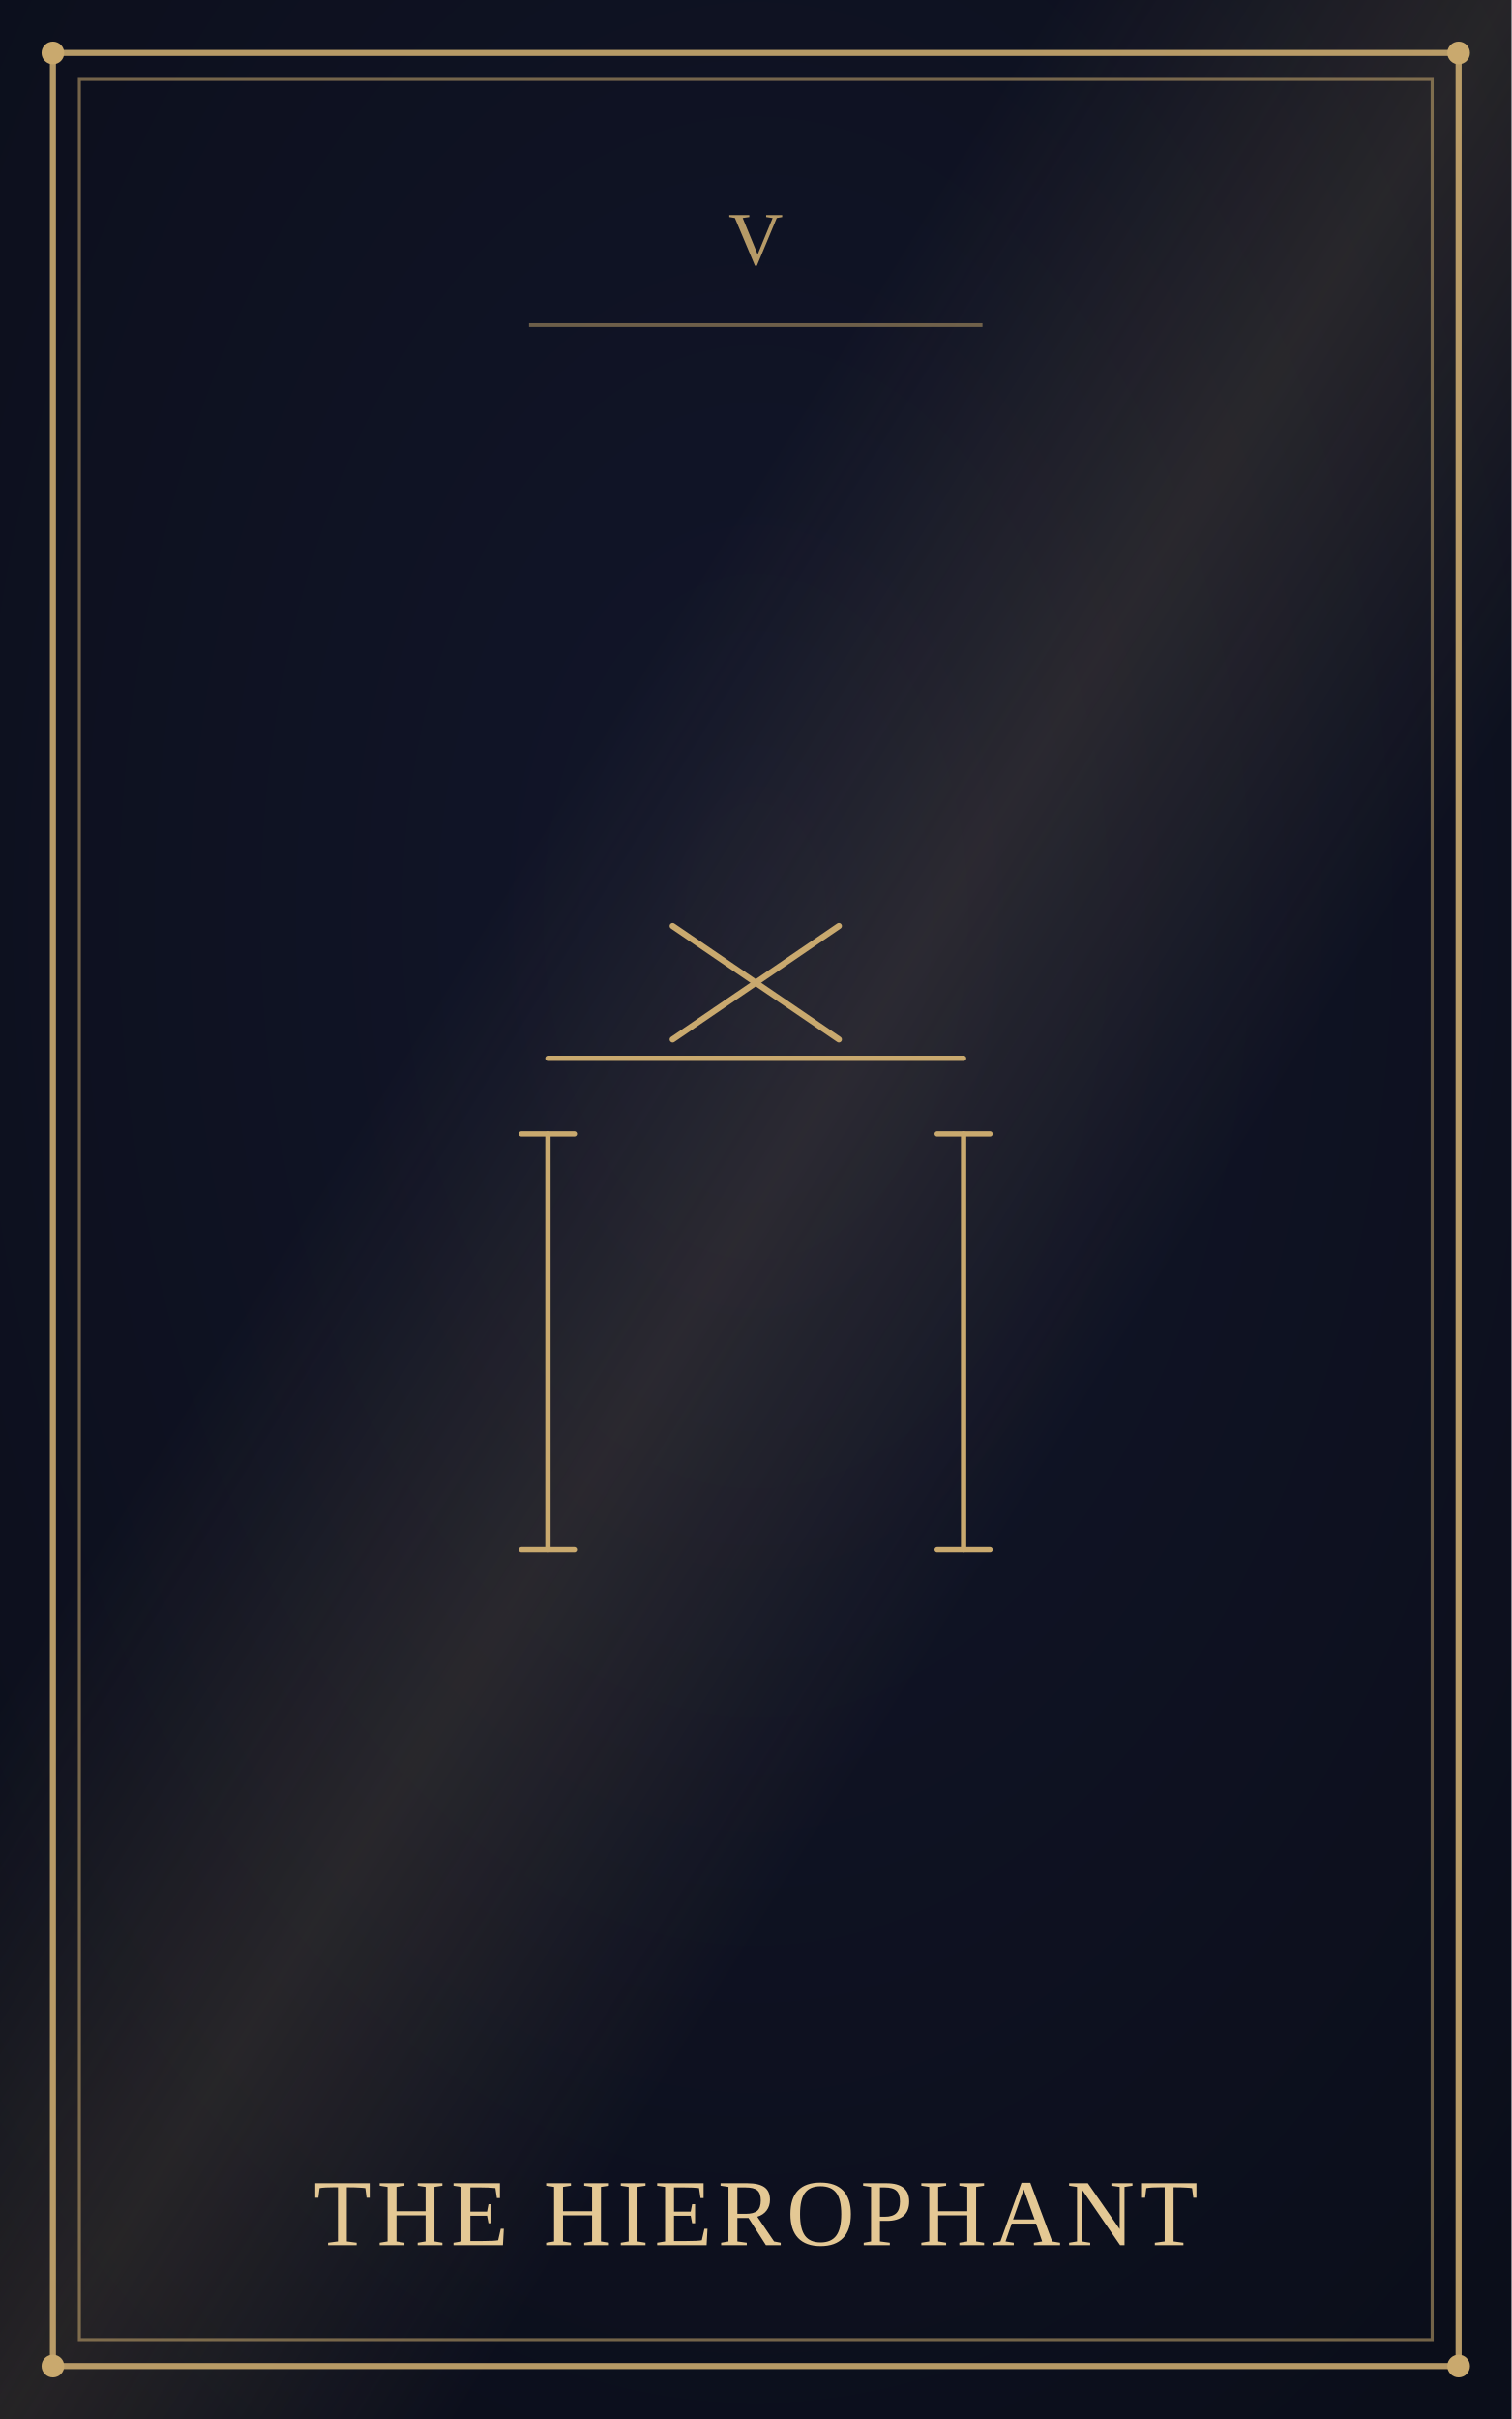
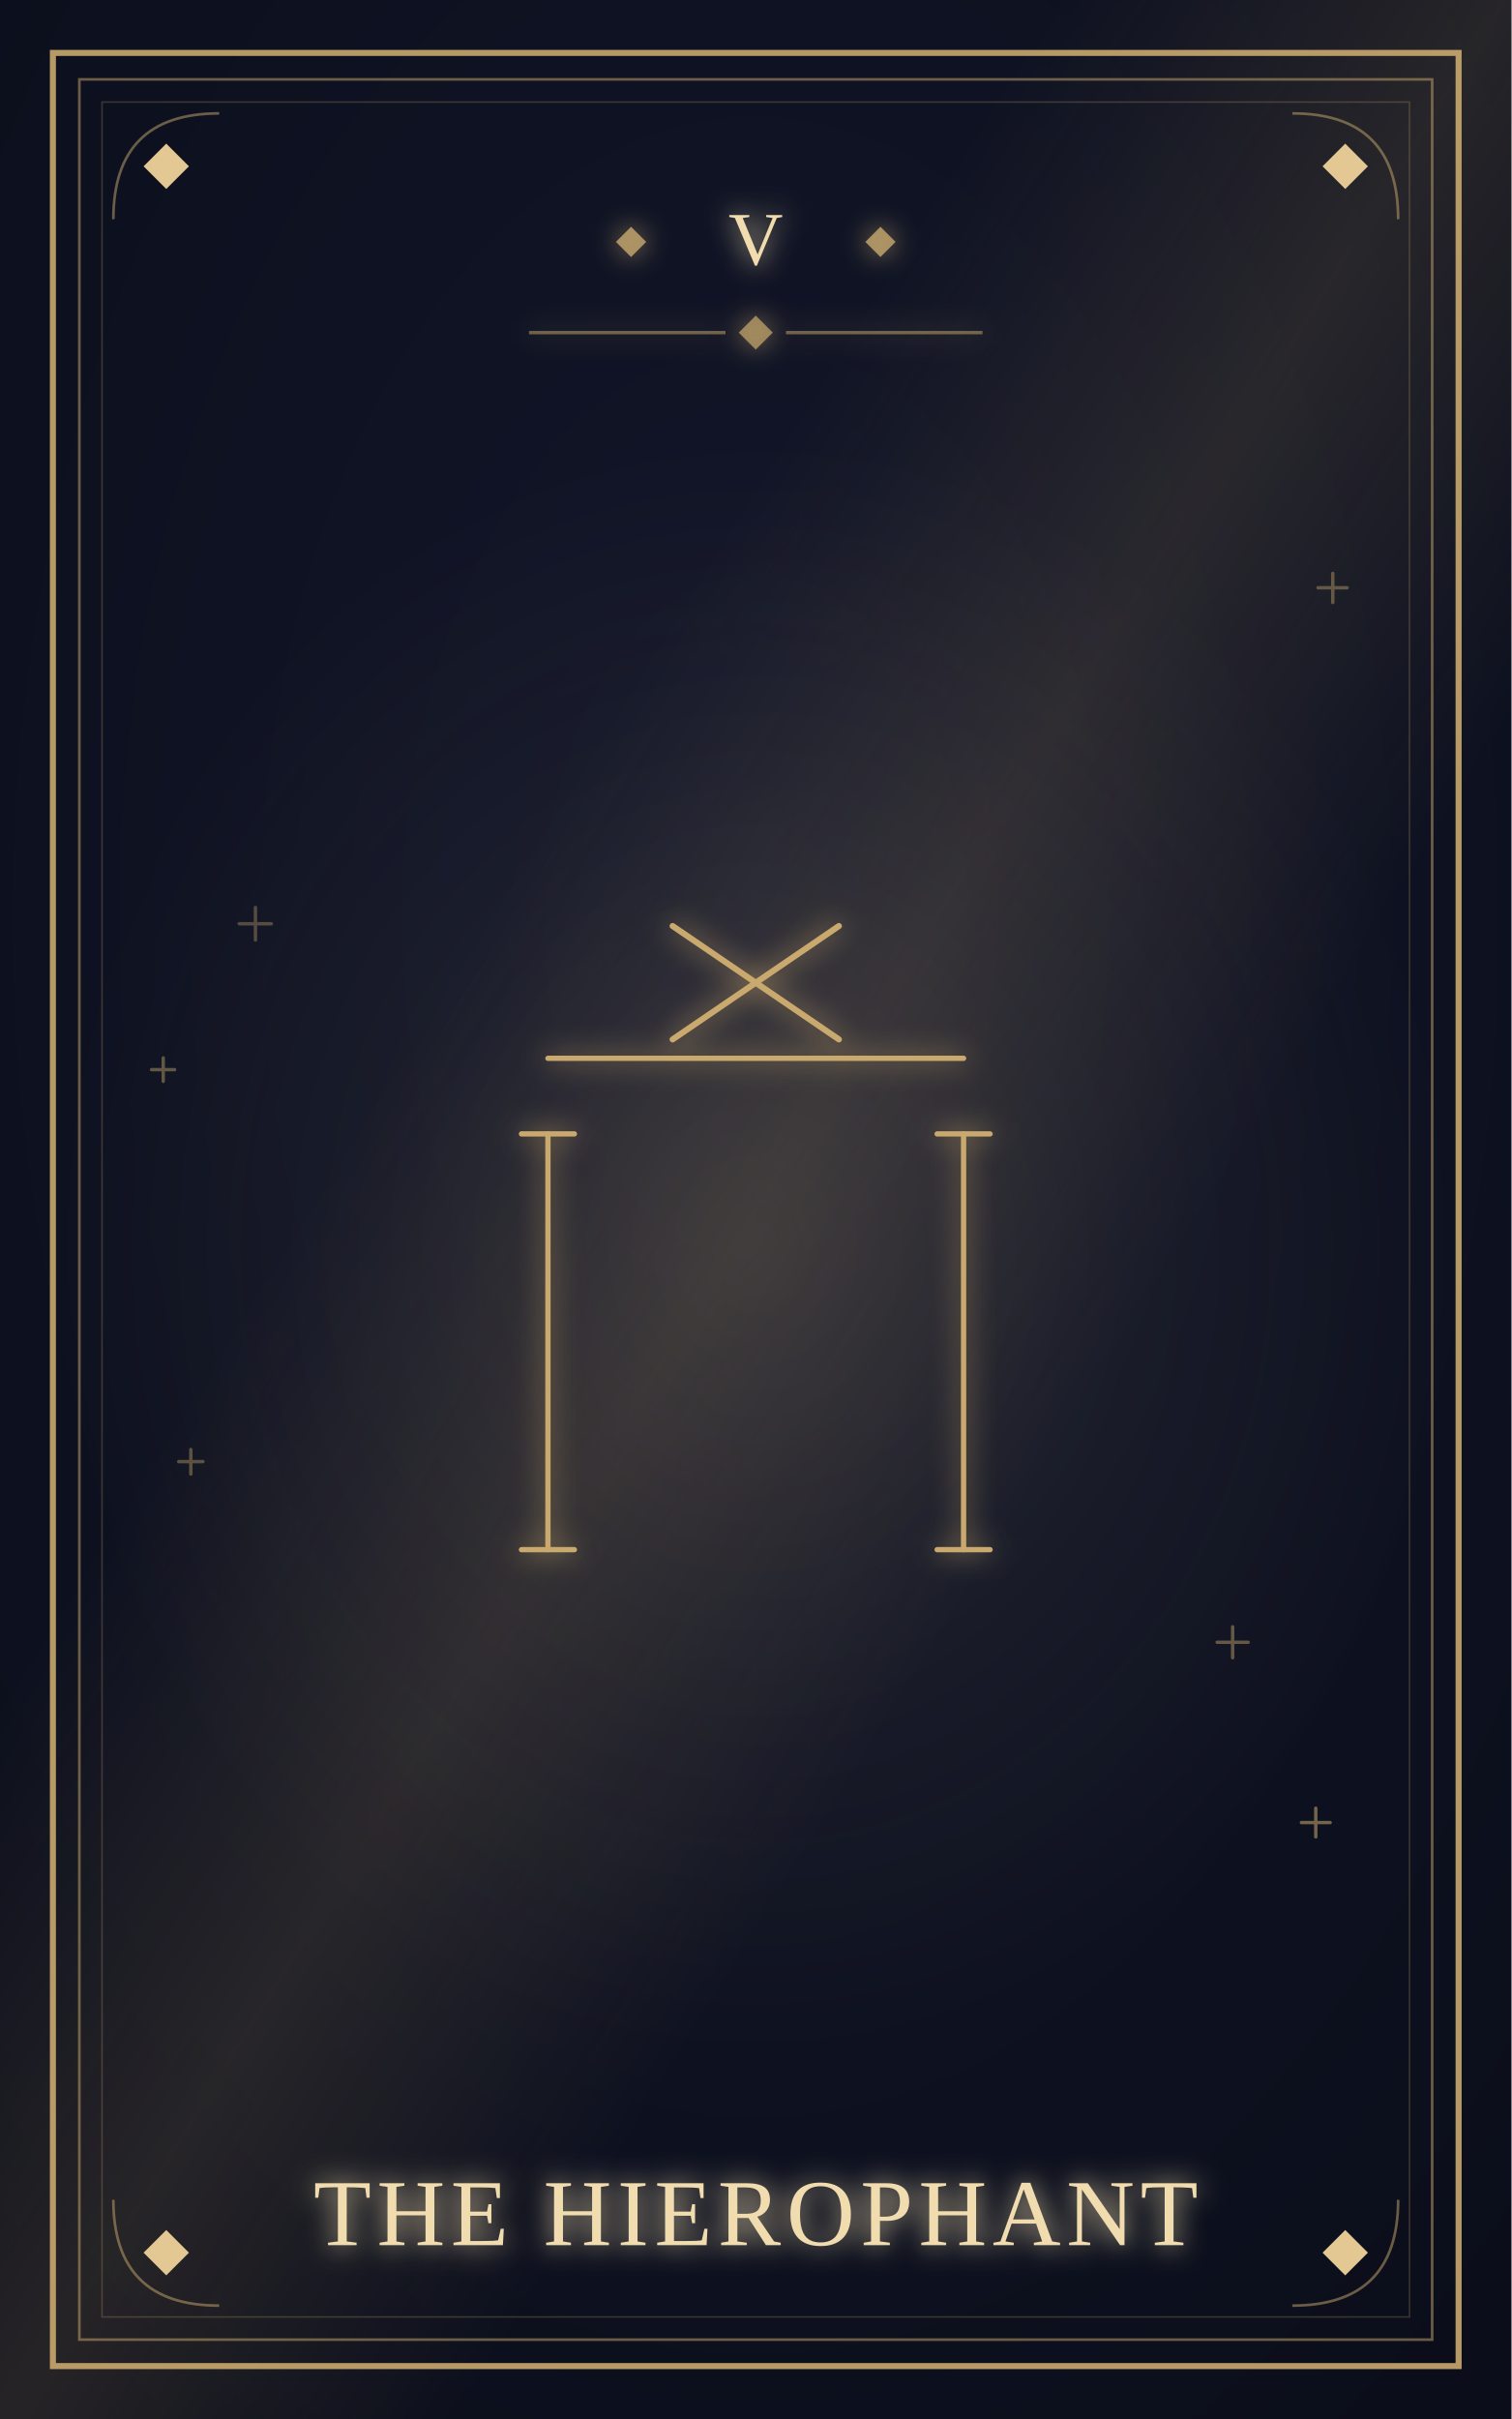
<svg xmlns="http://www.w3.org/2000/svg" viewBox="0 0 400 640" width="400" height="640">
  <defs>
    <radialGradient id="bgGrad" cx="50%" cy="38%" r="75%">
      <stop offset="0%" stop-color="#12162a" />
      <stop offset="100%" stop-color="#0b0e1a" />
    </radialGradient>
    <linearGradient id="sheen" x1="0%" y1="0%" x2="100%" y2="100%">
      <stop offset="35%" stop-color="#c9a96e" stop-opacity="0" />
      <stop offset="50%" stop-color="#c9a96e" stop-opacity="0.14" />
      <stop offset="65%" stop-color="#c9a96e" stop-opacity="0" />
    </linearGradient>
+     <radialGradient id="halo" cx="50%" cy="50%" r="50%">
+       <stop offset="0%" stop-color="#e4c894" stop-opacity="0.13" />
+       <stop offset="45%" stop-color="#e4c894" stop-opacity="0.06" />
+       <stop offset="100%" stop-color="#e4c894" stop-opacity="0" />
+     </radialGradient>
+     <filter id="glow" x="-40%" y="-40%" width="180%" height="180%">
+       <feGaussianBlur stdDeviation="3.5" result="b" />
+       <feMerge>
+         <feMergeNode in="b" />
+         <feMergeNode in="SourceGraphic" />
+       </feMerge>
+     </filter>
    <symbol id="sym-wands" viewBox="-20 -20 40 40">
      <g>
        <line x1="0" y1="-18" x2="0" y2="18" stroke="#c9a96e" stroke-width="2" stroke-linecap="round" transform="rotate(18)" />
        <line x1="-5" y1="-10" x2="5" y2="-6" stroke="#c9a96e" stroke-width="1.3" transform="rotate(18)" />
        <line x1="-5" y1="2" x2="5" y2="6" stroke="#c9a96e" stroke-width="1.3" transform="rotate(18)" />
      </g>
    </symbol>
    <symbol id="sym-cups" viewBox="-20 -20 40 40">
      <g>
        <path d="M -9 -12 L 9 -12 L 5 6 A 5 5 0 0 1 -5 6 Z" fill="none" stroke="#c9a96e" stroke-width="1.6" />
        <line x1="0" y1="6" x2="0" y2="14" stroke="#c9a96e" stroke-width="1.6" />
        <line x1="-6" y1="16" x2="6" y2="16" stroke="#c9a96e" stroke-width="1.6" />
      </g>
    </symbol>
    <symbol id="sym-swords" viewBox="-20 -20 40 40">
      <g>
        <line x1="0" y1="-18" x2="0" y2="14" stroke="#c9a96e" stroke-width="2" />
        <line x1="-7" y1="-6" x2="7" y2="-6" stroke="#c9a96e" stroke-width="1.6" />
        <circle cx="0" cy="17" r="2.2" fill="#c9a96e" />
      </g>
    </symbol>
    <symbol id="sym-pentacles" viewBox="-20 -20 40 40">
      <g>
        <circle cx="0" cy="0" r="13" fill="none" stroke="#c9a96e" stroke-width="1.5" opacity="1" />
        <polygon points="0,-8.4 2,-2.75 7.99,-2.6 3.23,1.05 4.94,6.8 0,3.4 -4.94,6.8 -3.23,1.05 -7.99,-2.6 -2,-2.75" fill="none" stroke="#c9a96e" stroke-width="1.2" opacity="1" />
      </g>
    </symbol>
  </defs>
  <rect x="0" y="0" width="400" height="640" fill="url(#bgGrad)" />
+   <ellipse cx="200" cy="330" rx="185" ry="215" fill="url(#halo)" />
  <rect x="0" y="0" width="400" height="640" fill="url(#sheen)" />
  <rect x="14" y="14" width="372" height="612" fill="none" stroke="#c9a96e" stroke-width="1.6" opacity="0.9" />
-   <rect x="21" y="21" width="358" height="598" fill="none" stroke="#c9a96e" stroke-width="0.8" opacity="0.55" />
-   <circle cx="14" cy="14" r="3" fill="#c9a96e" />
-   <circle cx="386" cy="14" r="3" fill="#c9a96e" />
-   <circle cx="14" cy="626" r="3" fill="#c9a96e" />
-   <circle cx="386" cy="626" r="3" fill="#c9a96e" />
-   <line x1="145" y1="300" x2="145" y2="410" stroke="#c9a96e" stroke-width="1.4" opacity="1" stroke-linecap="round" />
-   <line x1="138" y1="300" x2="152" y2="300" stroke="#c9a96e" stroke-width="1.4" opacity="1" stroke-linecap="round" />
-   <line x1="138" y1="410" x2="152" y2="410" stroke="#c9a96e" stroke-width="1.4" opacity="1" stroke-linecap="round" />
-   <line x1="255" y1="300" x2="255" y2="410" stroke="#c9a96e" stroke-width="1.4" opacity="1" stroke-linecap="round" />
-   <line x1="248" y1="300" x2="262" y2="300" stroke="#c9a96e" stroke-width="1.4" opacity="1" stroke-linecap="round" />
-   <line x1="248" y1="410" x2="262" y2="410" stroke="#c9a96e" stroke-width="1.4" opacity="1" stroke-linecap="round" />
-   <line x1="145" y1="280" x2="255" y2="280" stroke="#c9a96e" stroke-width="1.4" opacity="1" stroke-linecap="round" />
-   <line x1="178" y1="245" x2="222" y2="275" stroke="#c9a96e" stroke-width="1.6" opacity="1" stroke-linecap="round" />
-   <line x1="222" y1="245" x2="178" y2="275" stroke="#c9a96e" stroke-width="1.6" opacity="1" stroke-linecap="round" />
-   <text x="200" y="70" text-anchor="middle" font-family="Georgia, 'Times New Roman', serif" font-size="20" letter-spacing="4" fill="#c9a96e" opacity="0.9">V</text>
-   <line x1="140" y1="86" x2="260" y2="86" stroke="#c9a96e" stroke-width="1" opacity="0.5" />
-   <text x="200" y="594" text-anchor="middle" font-family="Georgia, 'Times New Roman', serif" font-size="25" letter-spacing="1.5" fill="#e4c894">THE HIEROPHANT</text>
+   <rect x="21" y="21" width="358" height="598" fill="none" stroke="#c9a96e" stroke-width="0.7" opacity="0.5" />
+   <rect x="27" y="27" width="346" height="586" fill="none" stroke="#c9a96e" stroke-width="0.4" opacity="0.25" />
+   <polygon points="44,38 50,44 44,50 38,44" fill="#e4c894" opacity="1" />
+   <polygon points="356,38 362,44 356,50 350,44" fill="#e4c894" opacity="1" />
+   <polygon points="44,590 50,596 44,602 38,596" fill="#e4c894" opacity="1" />
+   <polygon points="356,590 362,596 356,602 350,596" fill="#e4c894" opacity="1" />
+   <g fill="none" stroke="#c9a96e" stroke-width="0.7" opacity="0.5">
+     <path d="M30 58 Q30 30 58 30" />
+     <path d="M370 58 Q370 30 342 30" />
+     <path d="M30 582 Q30 610 58 610" />
+     <path d="M370 582 Q370 610 342 610" />
+   </g>
+   <g stroke="#c9a96e" stroke-width="0.9" stroke-linecap="round" opacity="0.44">
+     <line x1="43.2" y1="279.9" x2="43.2" y2="286.1" />
+     <line x1="40.1" y1="283.0" x2="46.2" y2="283.0" />
+   </g>
+   <g stroke="#c9a96e" stroke-width="0.9" stroke-linecap="round" opacity="0.42">
+     <line x1="352.7" y1="151.7" x2="352.7" y2="159.4" />
+     <line x1="348.8" y1="155.5" x2="356.5" y2="155.5" />
+   </g>
+   <g stroke="#c9a96e" stroke-width="0.9" stroke-linecap="round" opacity="0.40">
+     <line x1="50.5" y1="383.5" x2="50.5" y2="390.0" />
+     <line x1="47.3" y1="386.7" x2="53.7" y2="386.7" />
+   </g>
+   <g stroke="#c9a96e" stroke-width="0.9" stroke-linecap="round" opacity="0.55">
+     <line x1="348.2" y1="478.4" x2="348.2" y2="486.0" />
+     <line x1="344.4" y1="482.2" x2="352.0" y2="482.2" />
+   </g>
+   <g stroke="#c9a96e" stroke-width="0.9" stroke-linecap="round" opacity="0.36">
+     <line x1="67.6" y1="240.1" x2="67.6" y2="248.7" />
+     <line x1="63.3" y1="244.4" x2="71.8" y2="244.4" />
+   </g>
+   <g stroke="#c9a96e" stroke-width="0.9" stroke-linecap="round" opacity="0.45">
+     <line x1="326.2" y1="430.4" x2="326.2" y2="438.6" />
+     <line x1="322.1" y1="434.5" x2="330.3" y2="434.5" />
+   </g>
+   <g filter="url(#glow)">
+     <line x1="145" y1="300" x2="145" y2="410" stroke="#c9a96e" stroke-width="1.4" opacity="1" stroke-linecap="round" />
+     <line x1="138" y1="300" x2="152" y2="300" stroke="#c9a96e" stroke-width="1.4" opacity="1" stroke-linecap="round" />
+     <line x1="138" y1="410" x2="152" y2="410" stroke="#c9a96e" stroke-width="1.4" opacity="1" stroke-linecap="round" />
+     <line x1="255" y1="300" x2="255" y2="410" stroke="#c9a96e" stroke-width="1.4" opacity="1" stroke-linecap="round" />
+     <line x1="248" y1="300" x2="262" y2="300" stroke="#c9a96e" stroke-width="1.4" opacity="1" stroke-linecap="round" />
+     <line x1="248" y1="410" x2="262" y2="410" stroke="#c9a96e" stroke-width="1.4" opacity="1" stroke-linecap="round" />
+     <line x1="145" y1="280" x2="255" y2="280" stroke="#c9a96e" stroke-width="1.4" opacity="1" stroke-linecap="round" />
+     <line x1="178" y1="245" x2="222" y2="275" stroke="#c9a96e" stroke-width="1.6" opacity="1" stroke-linecap="round" />
+     <line x1="222" y1="245" x2="178" y2="275" stroke="#c9a96e" stroke-width="1.6" opacity="1" stroke-linecap="round" />
+     <text x="200" y="70" text-anchor="middle" font-family="Georgia, 'Times New Roman', serif" font-size="20" letter-spacing="4" fill="#f0dcae">V</text>
+     <polygon points="167,60 171,64 167,68 163,64" fill="#c9a96e" opacity="0.8" />
+     <polygon points="233,60 237,64 233,68 229,64" fill="#c9a96e" opacity="0.8" />
+     <line x1="140" y1="88" x2="192" y2="88" stroke="#c9a96e" stroke-width="0.9" opacity="0.5" />
+     <line x1="208" y1="88" x2="260" y2="88" stroke="#c9a96e" stroke-width="0.9" opacity="0.5" />
+     <polygon points="200,83.5 204.5,88 200,92.5 195.5,88" fill="#c9a96e" opacity="0.7" />
+     <text x="200" y="594" text-anchor="middle" font-family="Georgia, 'Times New Roman', serif" font-size="25" letter-spacing="1.5" fill="#f0dcae">THE HIEROPHANT</text>
+   </g>
</svg>
